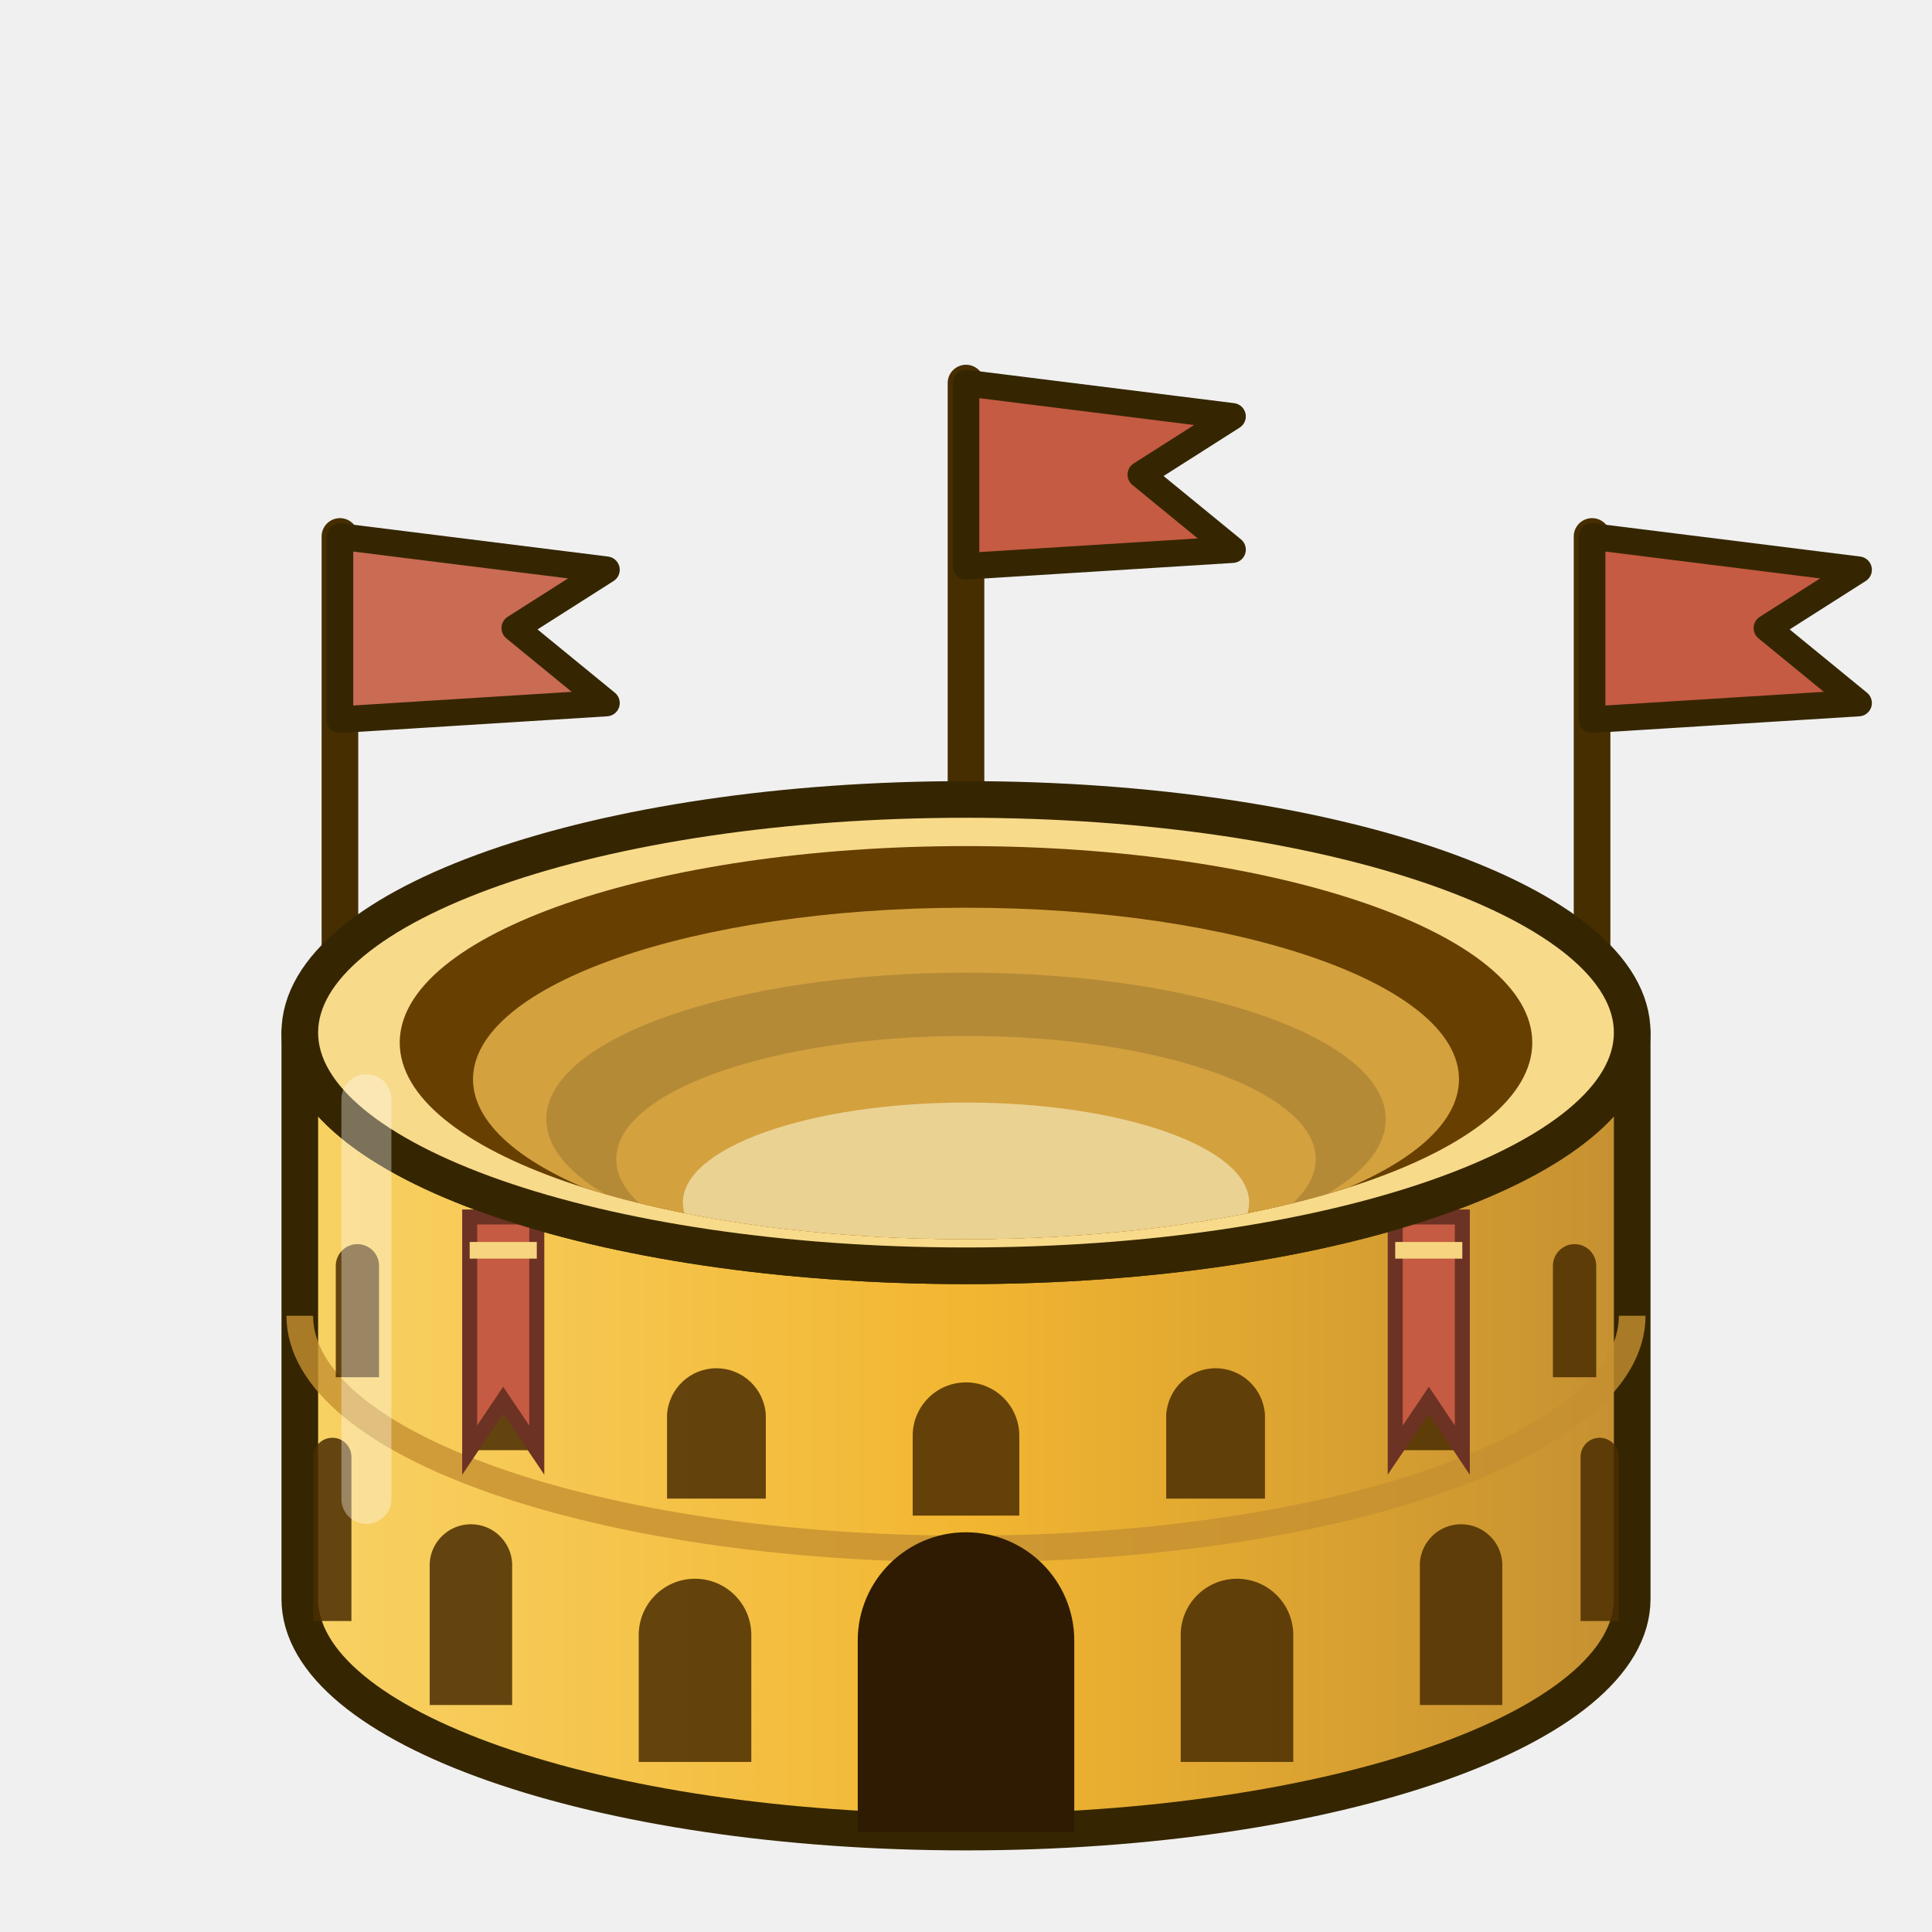
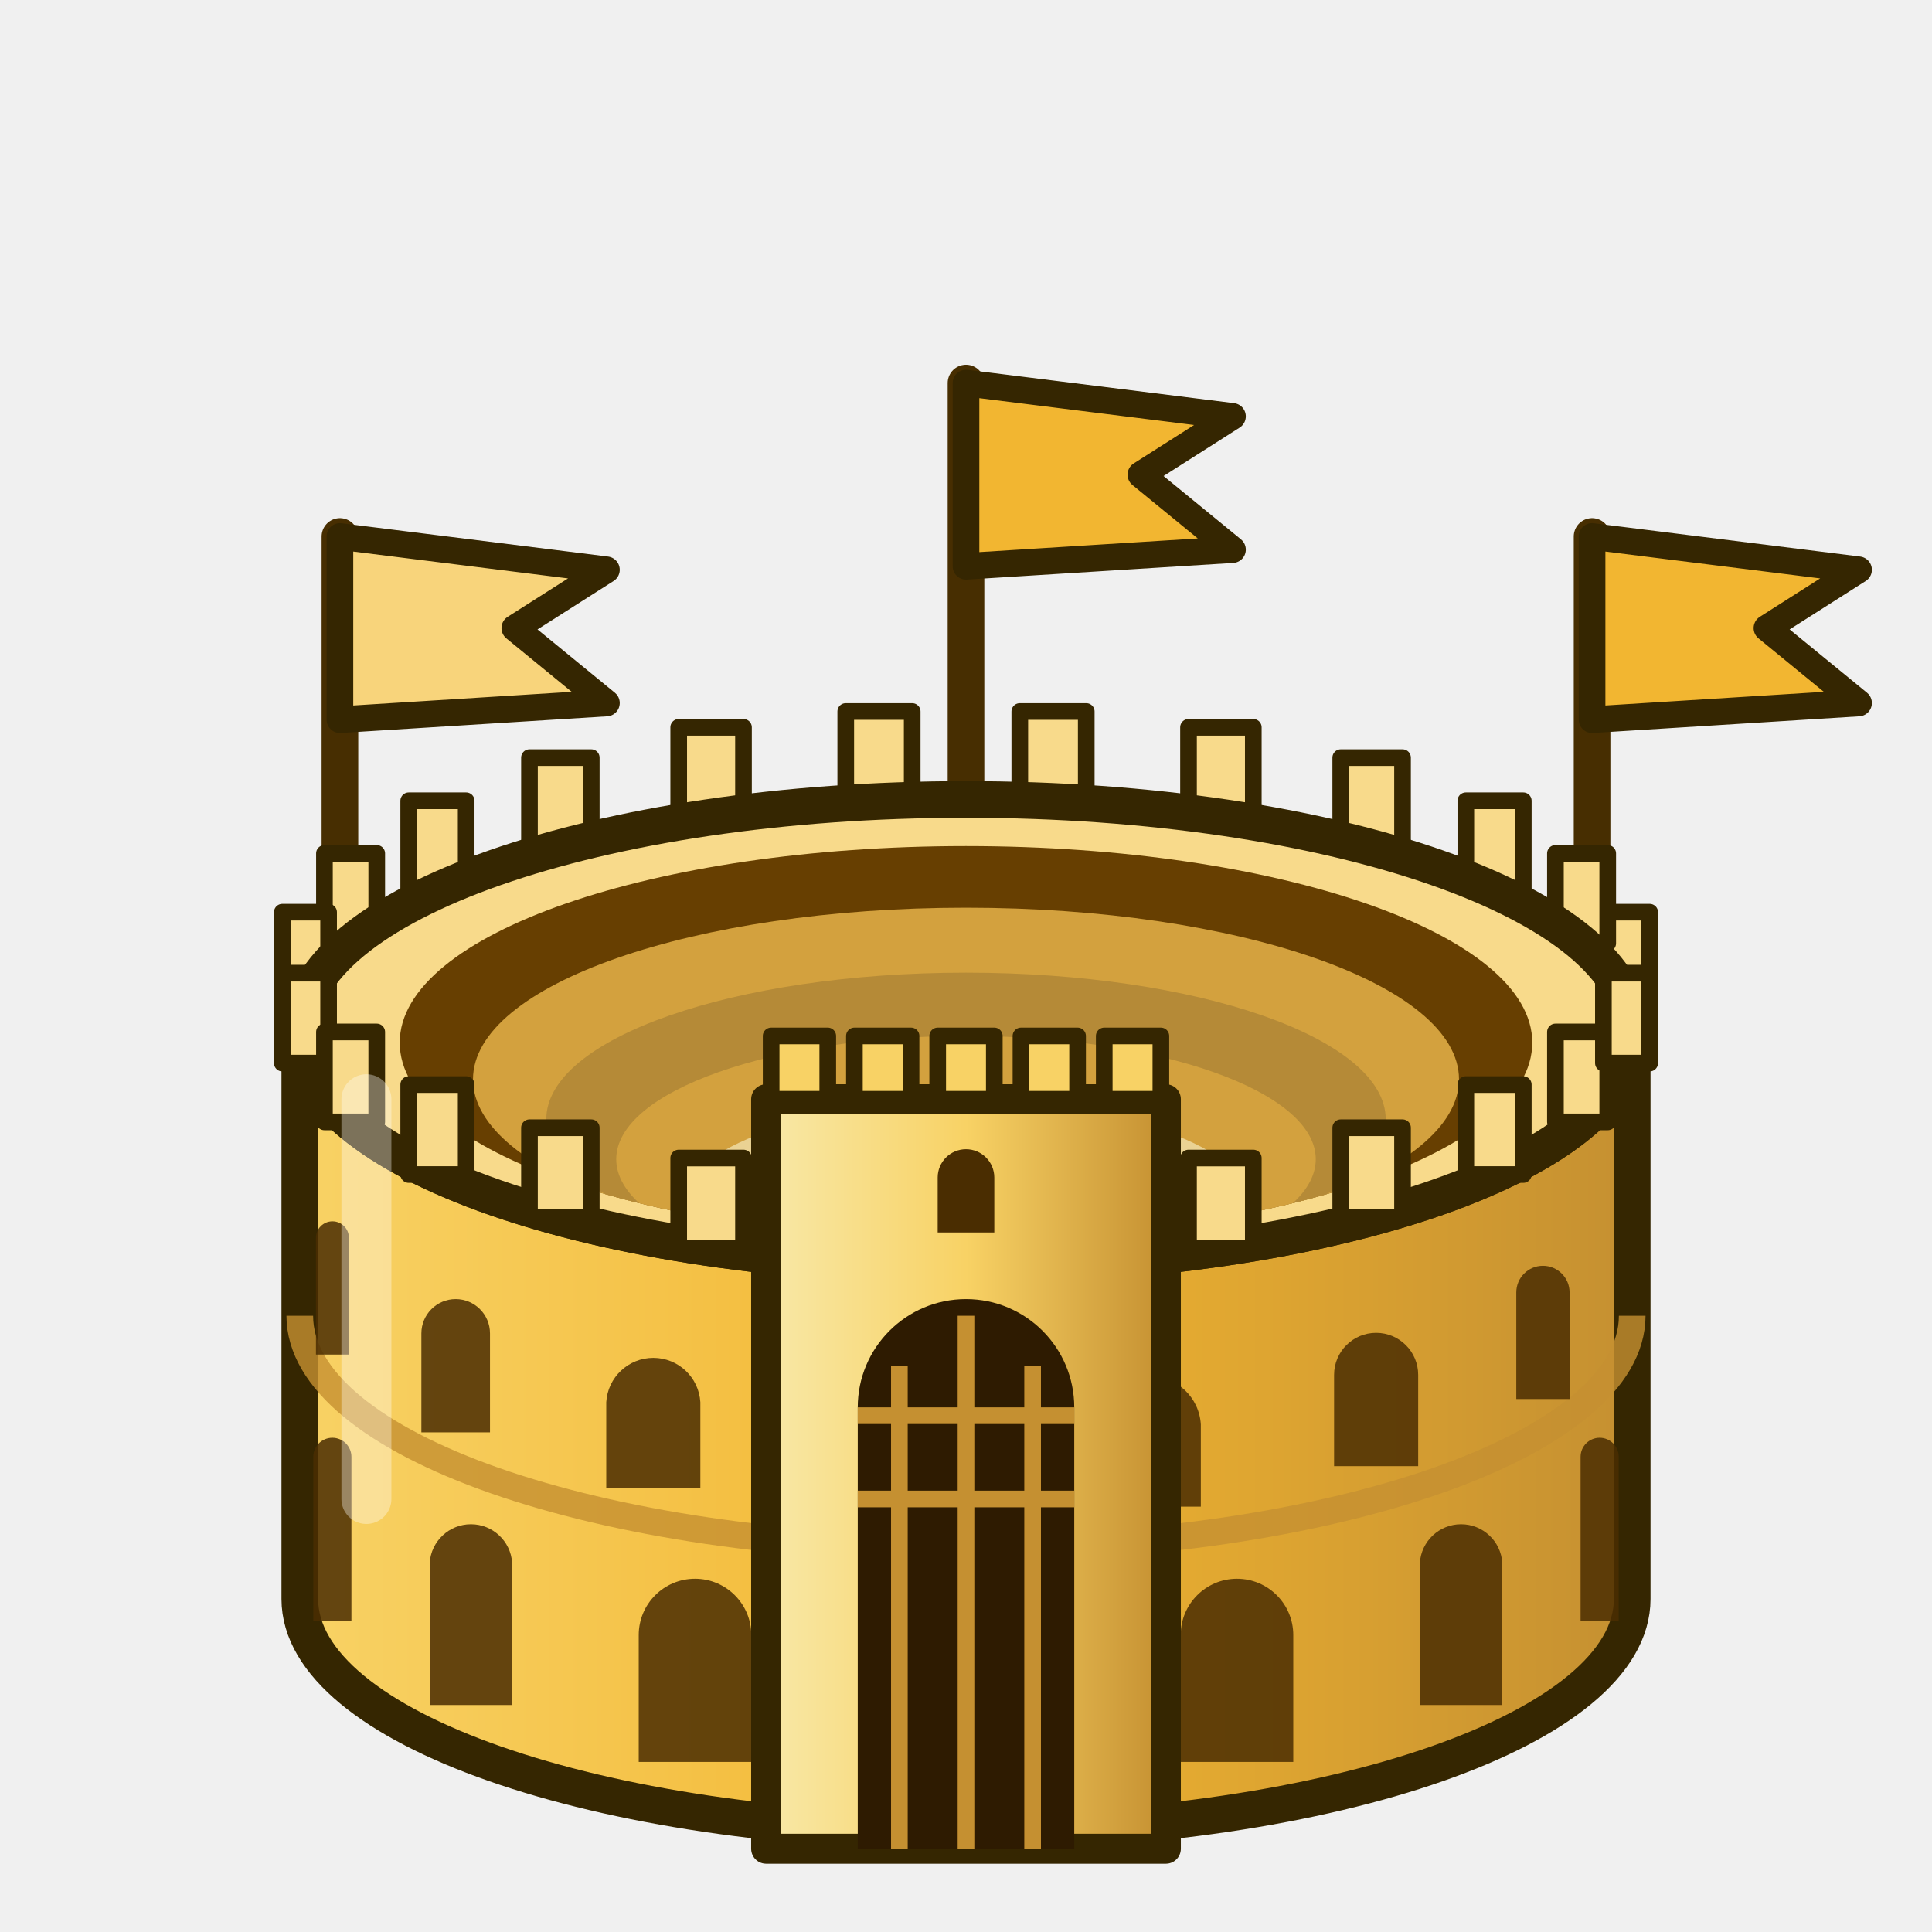
<svg xmlns="http://www.w3.org/2000/svg" viewBox="-58 -96 116 116" width="116" height="116">
  <defs>
-     <linearGradient id="arena-aw" gradientUnits="userSpaceOnUse" x1="-40" y1="0" x2="40" y2="0">
+     <linearGradient id="arena-w" gradientUnits="userSpaceOnUse" x1="-40" y1="0" x2="40" y2="0">
      <stop offset="0" stop-color="#f8d265" />
      <stop offset=".5" stop-color="#f2b631" />
      <stop offset="1" stop-color="#c59031" />
    </linearGradient>
-     <clipPath id="arena-awc">
-       <path d="M-40,-34 L-40,0 A40,14 0 0 0 40,0 L40,-34 A40,14 0 0 1 -40,-34 Z" />
-     </clipPath>
-     <clipPath id="arena-aic">
+     <linearGradient id="arena-v" x1="0" y1="0" x2="1" y2="0">
+       <stop offset="0" stop-color="#f8e8a7" />
+       <stop offset=".5" stop-color="#f8d265" />
+       <stop offset="1" stop-color="#c59031" />
+     </linearGradient>
+     <clipPath id="arena-ic">
      <ellipse cx="0" cy="-33.4" rx="34" ry="11.8" />
    </clipPath>
  </defs>
  <line x1="0" y1="-47" x2="0" y2="-73" stroke="#472e01" stroke-width="2.2" stroke-linecap="round" />
-   <polygon points="0,-73 16,-71 10.5,-67.5 16,-63 0,-62" fill="#c55b42" stroke="#352601" stroke-width="1.6" stroke-linejoin="round" stroke-linecap="round" />
+   <polygon points="0,-73 16,-71 10.5,-67.5 16,-63 0,-62" fill="#f2b631" stroke="#352601" stroke-width="1.6" stroke-linejoin="round" stroke-linecap="round" />
  <line x1="-37.59" y1="-37.79" x2="-37.59" y2="-63.79" stroke="#472e01" stroke-width="2.2" stroke-linecap="round" />
-   <polygon points="-37.59,-63.79 -21.59,-61.79 -27.09,-58.29 -21.59,-53.79 -37.59,-52.79" fill="#ca6b54" stroke="#352601" stroke-width="1.6" stroke-linejoin="round" stroke-linecap="round" />
+   <polygon points="-37.59,-63.79 -21.59,-61.79 -27.09,-58.29 -21.59,-53.79 -37.59,-52.79" fill="#f8d47b" stroke="#352601" stroke-width="1.6" stroke-linejoin="round" stroke-linecap="round" />
  <line x1="37.59" y1="-37.79" x2="37.59" y2="-63.79" stroke="#472e01" stroke-width="2.2" stroke-linecap="round" />
-   <polygon points="37.59,-63.79 53.59,-61.79 48.09,-58.29 53.59,-53.79 37.59,-52.79" fill="#c55b42" stroke="#352601" stroke-width="1.6" stroke-linejoin="round" stroke-linecap="round" />
-   <path d="M-40,-34 L-40,0 A40,14 0 0 0 40,0 L40,-34 A40,14 0 0 1 -40,-34 Z" fill="url(#arena-aw)" stroke="#352601" stroke-width="2.2" stroke-linejoin="round" stroke-linecap="round" />
+   <polygon points="37.59,-63.79 53.59,-61.79 48.09,-58.29 53.59,-53.79 37.59,-52.79" fill="#f2b631" stroke="#352601" stroke-width="1.6" stroke-linejoin="round" stroke-linecap="round" />
+   <rect x="-7.22" y="-53.28" width="3.99" height="5.4" fill="#f8da8b" stroke="#352601" stroke-width="1" stroke-linejoin="round" stroke-linecap="round" />
+   <rect x="-17.25" y="-52.33" width="3.89" height="5.4" fill="#f8da8b" stroke="#352601" stroke-width="1" stroke-linejoin="round" stroke-linecap="round" />
+   <rect x="-26.21" y="-50.51" width="3.71" height="5.4" fill="#f8da8b" stroke="#352601" stroke-width="1" stroke-linejoin="round" stroke-linecap="round" />
+   <rect x="-33.46" y="-47.92" width="3.45" height="5.4" fill="#f8da8b" stroke="#352601" stroke-width="1" stroke-linejoin="round" stroke-linecap="round" />
+   <rect x="-38.52" y="-44.76" width="3.14" height="5.4" fill="#f8da8b" stroke="#352601" stroke-width="1" stroke-linejoin="round" stroke-linecap="round" />
+   <rect x="-41.05" y="-41.23" width="2.78" height="5.4" fill="#f8da8b" stroke="#352601" stroke-width="1" stroke-linejoin="round" stroke-linecap="round" />
+   <rect x="38.27" y="-41.23" width="2.78" height="5.4" fill="#f8da8b" stroke="#352601" stroke-width="1" stroke-linejoin="round" stroke-linecap="round" />
+   <rect x="35.39" y="-44.76" width="3.14" height="5.4" fill="#f8da8b" stroke="#352601" stroke-width="1" stroke-linejoin="round" stroke-linecap="round" />
+   <rect x="30.01" y="-47.92" width="3.45" height="5.4" fill="#f8da8b" stroke="#352601" stroke-width="1" stroke-linejoin="round" stroke-linecap="round" />
+   <rect x="22.5" y="-50.51" width="3.71" height="5.4" fill="#f8da8b" stroke="#352601" stroke-width="1" stroke-linejoin="round" stroke-linecap="round" />
+   <rect x="13.36" y="-52.33" width="3.89" height="5.4" fill="#f8da8b" stroke="#352601" stroke-width="1" stroke-linejoin="round" stroke-linecap="round" />
+   <rect x="3.23" y="-53.28" width="3.99" height="5.4" fill="#f8da8b" stroke="#352601" stroke-width="1" stroke-linejoin="round" stroke-linecap="round" />
+   <path d="M-40,-34 L-40,0 A40,14 0 0 0 40,0 L40,-34 A40,14 0 0 1 -40,-34 Z" fill="url(#arena-w)" stroke="#352601" stroke-width="2.2" stroke-linejoin="round" stroke-linecap="round" />
  <path d="M-40,-17 A40,14 0 0 0 40,-17" fill="none" stroke="#c59031" stroke-width="1.6" opacity=".8" />
-   <path d="M-37.84,-13.31 L-37.84,-20 A1.3,1.3 0 0 1 -35.24,-20 L-35.24,-13.31 Z" fill="#4a2d01" opacity=".85" />
-   <path d="M-30.09,-8.93 L-30.09,-14.63 A2.3,2.3 0 0 1 -25.48,-14.63 L-25.48,-8.93 Z" fill="#4a2d01" opacity=".85" />
-   <path d="M-17.95,-6.02 L-17.95,-11.05 A2.97,2.97 0 0 1 -12.02,-11.05 L-12.02,-6.02 Z" fill="#4a2d01" opacity=".85" />
-   <path d="M-3.2,-5 L-3.2,-9.8 A3.2,3.2 0 0 1 3.2,-9.8 L3.2,-5 Z" fill="#4a2d01" opacity=".85" />
-   <path d="M12.02,-6.02 L12.02,-11.05 A2.97,2.97 0 0 1 17.95,-11.05 L17.95,-6.02 Z" fill="#4a2d01" opacity=".85" />
-   <path d="M25.48,-8.93 L25.48,-14.63 A2.3,2.3 0 0 1 30.09,-14.63 L30.09,-8.93 Z" fill="#4a2d01" opacity=".85" />
-   <path d="M35.24,-13.31 L35.24,-20 A1.3,1.3 0 0 1 37.84,-20 L37.84,-13.31 Z" fill="#4a2d01" opacity=".85" />
+   <path d="M-39.03,-14.67 L-39.03,-21.68 A0.99,0.99 0 0 1 -37.05,-21.68 L-37.05,-14.67 Z" fill="#4a2d01" opacity=".85" />
+   <path d="M-32.7,-10 L-32.7,-15.94 A2.06,2.06 0 0 1 -28.58,-15.94 L-28.58,-10 Z" fill="#4a2d01" opacity=".85" />
+   <path d="M-21.6,-6.64 L-21.6,-11.81 A2.83,2.83 0 0 1 -15.95,-11.81 L-15.95,-6.64 Z" fill="#4a2d01" opacity=".85" />
+   <path d="M-7.36,-5.08 L-7.36,-9.89 A3.18,3.18 0 0 1 -1,-9.89 L-1,-5.08 Z" fill="#4a2d01" opacity=".85" />
+   <path d="M7.95,-5.54 L7.95,-10.47 A3.08,3.08 0 0 1 14.1,-10.47 L14.1,-5.54 Z" fill="#4a2d01" opacity=".85" />
+   <path d="M22.1,-7.97 L22.1,-13.45 A2.52,2.52 0 0 1 27.15,-13.45 L27.15,-7.97 Z" fill="#4a2d01" opacity=".85" />
+   <path d="M33.04,-12 L33.04,-18.4 A1.6,1.6 0 0 1 36.24,-18.4 L36.24,-12 Z" fill="#4a2d01" opacity=".85" />
  <path d="M-39.19,1.33 L-39.19,-8.53 A1.14,1.14 0 0 1 -36.9,-8.53 L-36.9,1.33 Z" fill="#4a2d01" opacity=".85" />
  <path d="M-32.2,6.37 L-32.2,-2.16 A2.48,2.48 0 0 1 -27.25,-2.16 L-27.25,6.37 Z" fill="#4a2d01" opacity=".85" />
  <path d="M-19.65,9.79 L-19.65,2.17 A3.38,3.38 0 0 1 -12.89,2.17 L-12.89,9.79 Z" fill="#4a2d01" opacity=".85" />
  <path d="M12.89,9.79 L12.89,2.17 A3.38,3.38 0 0 1 19.65,2.17 L19.65,9.79 Z" fill="#4a2d01" opacity=".85" />
  <path d="M27.25,6.37 L27.25,-2.16 A2.48,2.48 0 0 1 32.2,-2.16 L32.2,6.37 Z" fill="#4a2d01" opacity=".85" />
  <path d="M36.9,1.33 L36.9,-8.53 A1.14,1.14 0 0 1 39.19,-8.53 L39.19,1.33 Z" fill="#4a2d01" opacity=".85" />
  <path d="M-6.5,14 L-6.5,2.5 A6.5,6.5 0 0 1 6.5,2.5 L6.5,14 Z" fill="#2e1b01" />
-   <path d="M-29.8,-22.93 H-25.77 V-8.93 L-27.79,-11.93 L-29.8,-8.93 Z" fill="#c55b42" stroke="#6c3224" stroke-width=".9" />
-   <line x1="-29.8" y1="-20.93" x2="-25.77" y2="-20.93" stroke="#f6d480" stroke-width="1" />
-   <path d="M25.77,-22.93 H29.8 V-8.93 L27.79,-11.93 L25.77,-8.93 Z" fill="#c55b42" stroke="#6c3224" stroke-width=".9" />
-   <line x1="25.77" y1="-20.93" x2="29.8" y2="-20.93" stroke="#f6d480" stroke-width="1" />
  <ellipse cx="0" cy="-34" rx="40" ry="14" fill="#f8da8b" stroke="#352601" stroke-width="2.2" stroke-linejoin="round" stroke-linecap="round" />
-   <g clip-path="url(#arena-aic)">
+   <g clip-path="url(#arena-ic)">
    <ellipse cx="0" cy="-33.4" rx="34" ry="11.8" fill="#673f01" />
    <ellipse cx="0" cy="-31.2" rx="29.6" ry="10.3" fill="#d3a13e" />
    <ellipse cx="0" cy="-28.8" rx="25.2" ry="8.8" fill="#b58a37" />
    <ellipse cx="0" cy="-26.4" rx="21" ry="7.4" fill="#d3a13e" />
    <ellipse cx="0" cy="-23.8" rx="17" ry="6" fill="#ead293" />
  </g>
+   <rect x="-41.05" y="-37.57" width="2.78" height="5.4" fill="#f8da8b" stroke="#352601" stroke-width="1" stroke-linejoin="round" stroke-linecap="round" />
+   <rect x="-38.52" y="-34.04" width="3.14" height="5.4" fill="#f8da8b" stroke="#352601" stroke-width="1" stroke-linejoin="round" stroke-linecap="round" />
+   <rect x="-33.46" y="-30.88" width="3.45" height="5.4" fill="#f8da8b" stroke="#352601" stroke-width="1" stroke-linejoin="round" stroke-linecap="round" />
+   <rect x="-26.21" y="-28.29" width="3.71" height="5.4" fill="#f8da8b" stroke="#352601" stroke-width="1" stroke-linejoin="round" stroke-linecap="round" />
+   <rect x="-17.25" y="-26.47" width="3.89" height="5.4" fill="#f8da8b" stroke="#352601" stroke-width="1" stroke-linejoin="round" stroke-linecap="round" />
+   <rect x="-7.22" y="-25.52" width="3.99" height="5.4" fill="#f8da8b" stroke="#352601" stroke-width="1" stroke-linejoin="round" stroke-linecap="round" />
+   <rect x="3.23" y="-25.52" width="3.99" height="5.4" fill="#f8da8b" stroke="#352601" stroke-width="1" stroke-linejoin="round" stroke-linecap="round" />
+   <rect x="13.36" y="-26.47" width="3.89" height="5.4" fill="#f8da8b" stroke="#352601" stroke-width="1" stroke-linejoin="round" stroke-linecap="round" />
+   <rect x="22.5" y="-28.29" width="3.71" height="5.4" fill="#f8da8b" stroke="#352601" stroke-width="1" stroke-linejoin="round" stroke-linecap="round" />
+   <rect x="30.01" y="-30.88" width="3.45" height="5.4" fill="#f8da8b" stroke="#352601" stroke-width="1" stroke-linejoin="round" stroke-linecap="round" />
+   <rect x="35.39" y="-34.04" width="3.14" height="5.4" fill="#f8da8b" stroke="#352601" stroke-width="1" stroke-linejoin="round" stroke-linecap="round" />
+   <rect x="38.27" y="-37.57" width="2.78" height="5.4" fill="#f8da8b" stroke="#352601" stroke-width="1" stroke-linejoin="round" stroke-linecap="round" />
+   <path d="M-12,15 V-30 H12 V15 Z" fill="url(#arena-v)" stroke="#352601" stroke-width="1.8" stroke-linejoin="round" stroke-linecap="round" />
+   <rect x="-11.7" y="-33.8" width="3.4" height="3.8" fill="#f8d265" stroke="#352601" stroke-width="1" stroke-linejoin="round" stroke-linecap="round" />
+   <rect x="-6.7" y="-33.8" width="3.4" height="3.8" fill="#f8d265" stroke="#352601" stroke-width="1" stroke-linejoin="round" stroke-linecap="round" />
+   <rect x="-1.7" y="-33.8" width="3.4" height="3.8" fill="#f8d265" stroke="#352601" stroke-width="1" stroke-linejoin="round" stroke-linecap="round" />
+   <rect x="3.3" y="-33.8" width="3.4" height="3.8" fill="#f8d265" stroke="#352601" stroke-width="1" stroke-linejoin="round" stroke-linecap="round" />
+   <rect x="8.3" y="-33.8" width="3.4" height="3.8" fill="#f8d265" stroke="#352601" stroke-width="1" stroke-linejoin="round" stroke-linecap="round" />
+   <path d="M-6.5,15 L-6.5,-11.5 A6.5,6.5 0 0 1 6.5,-11.5 L6.5,15 Z" fill="#2e1b01" />
+   <path d="M-4,-14 V15 M0,-17 V15 M4,-14 V15 M-6.5,-11 H6.5 M-6.5,-6 H6.5" stroke="#c59031" stroke-width="1" />
+   <path d="M-1.7,-22 L-1.7,-25.3 A1.7,1.7 0 0 1 1.7,-25.3 L1.7,-22 Z" fill="#4a2d01" />
  <path d="M-36,-30 L-36,-6" stroke="#fff" stroke-opacity=".35" stroke-width="3" stroke-linecap="round" />
</svg>
